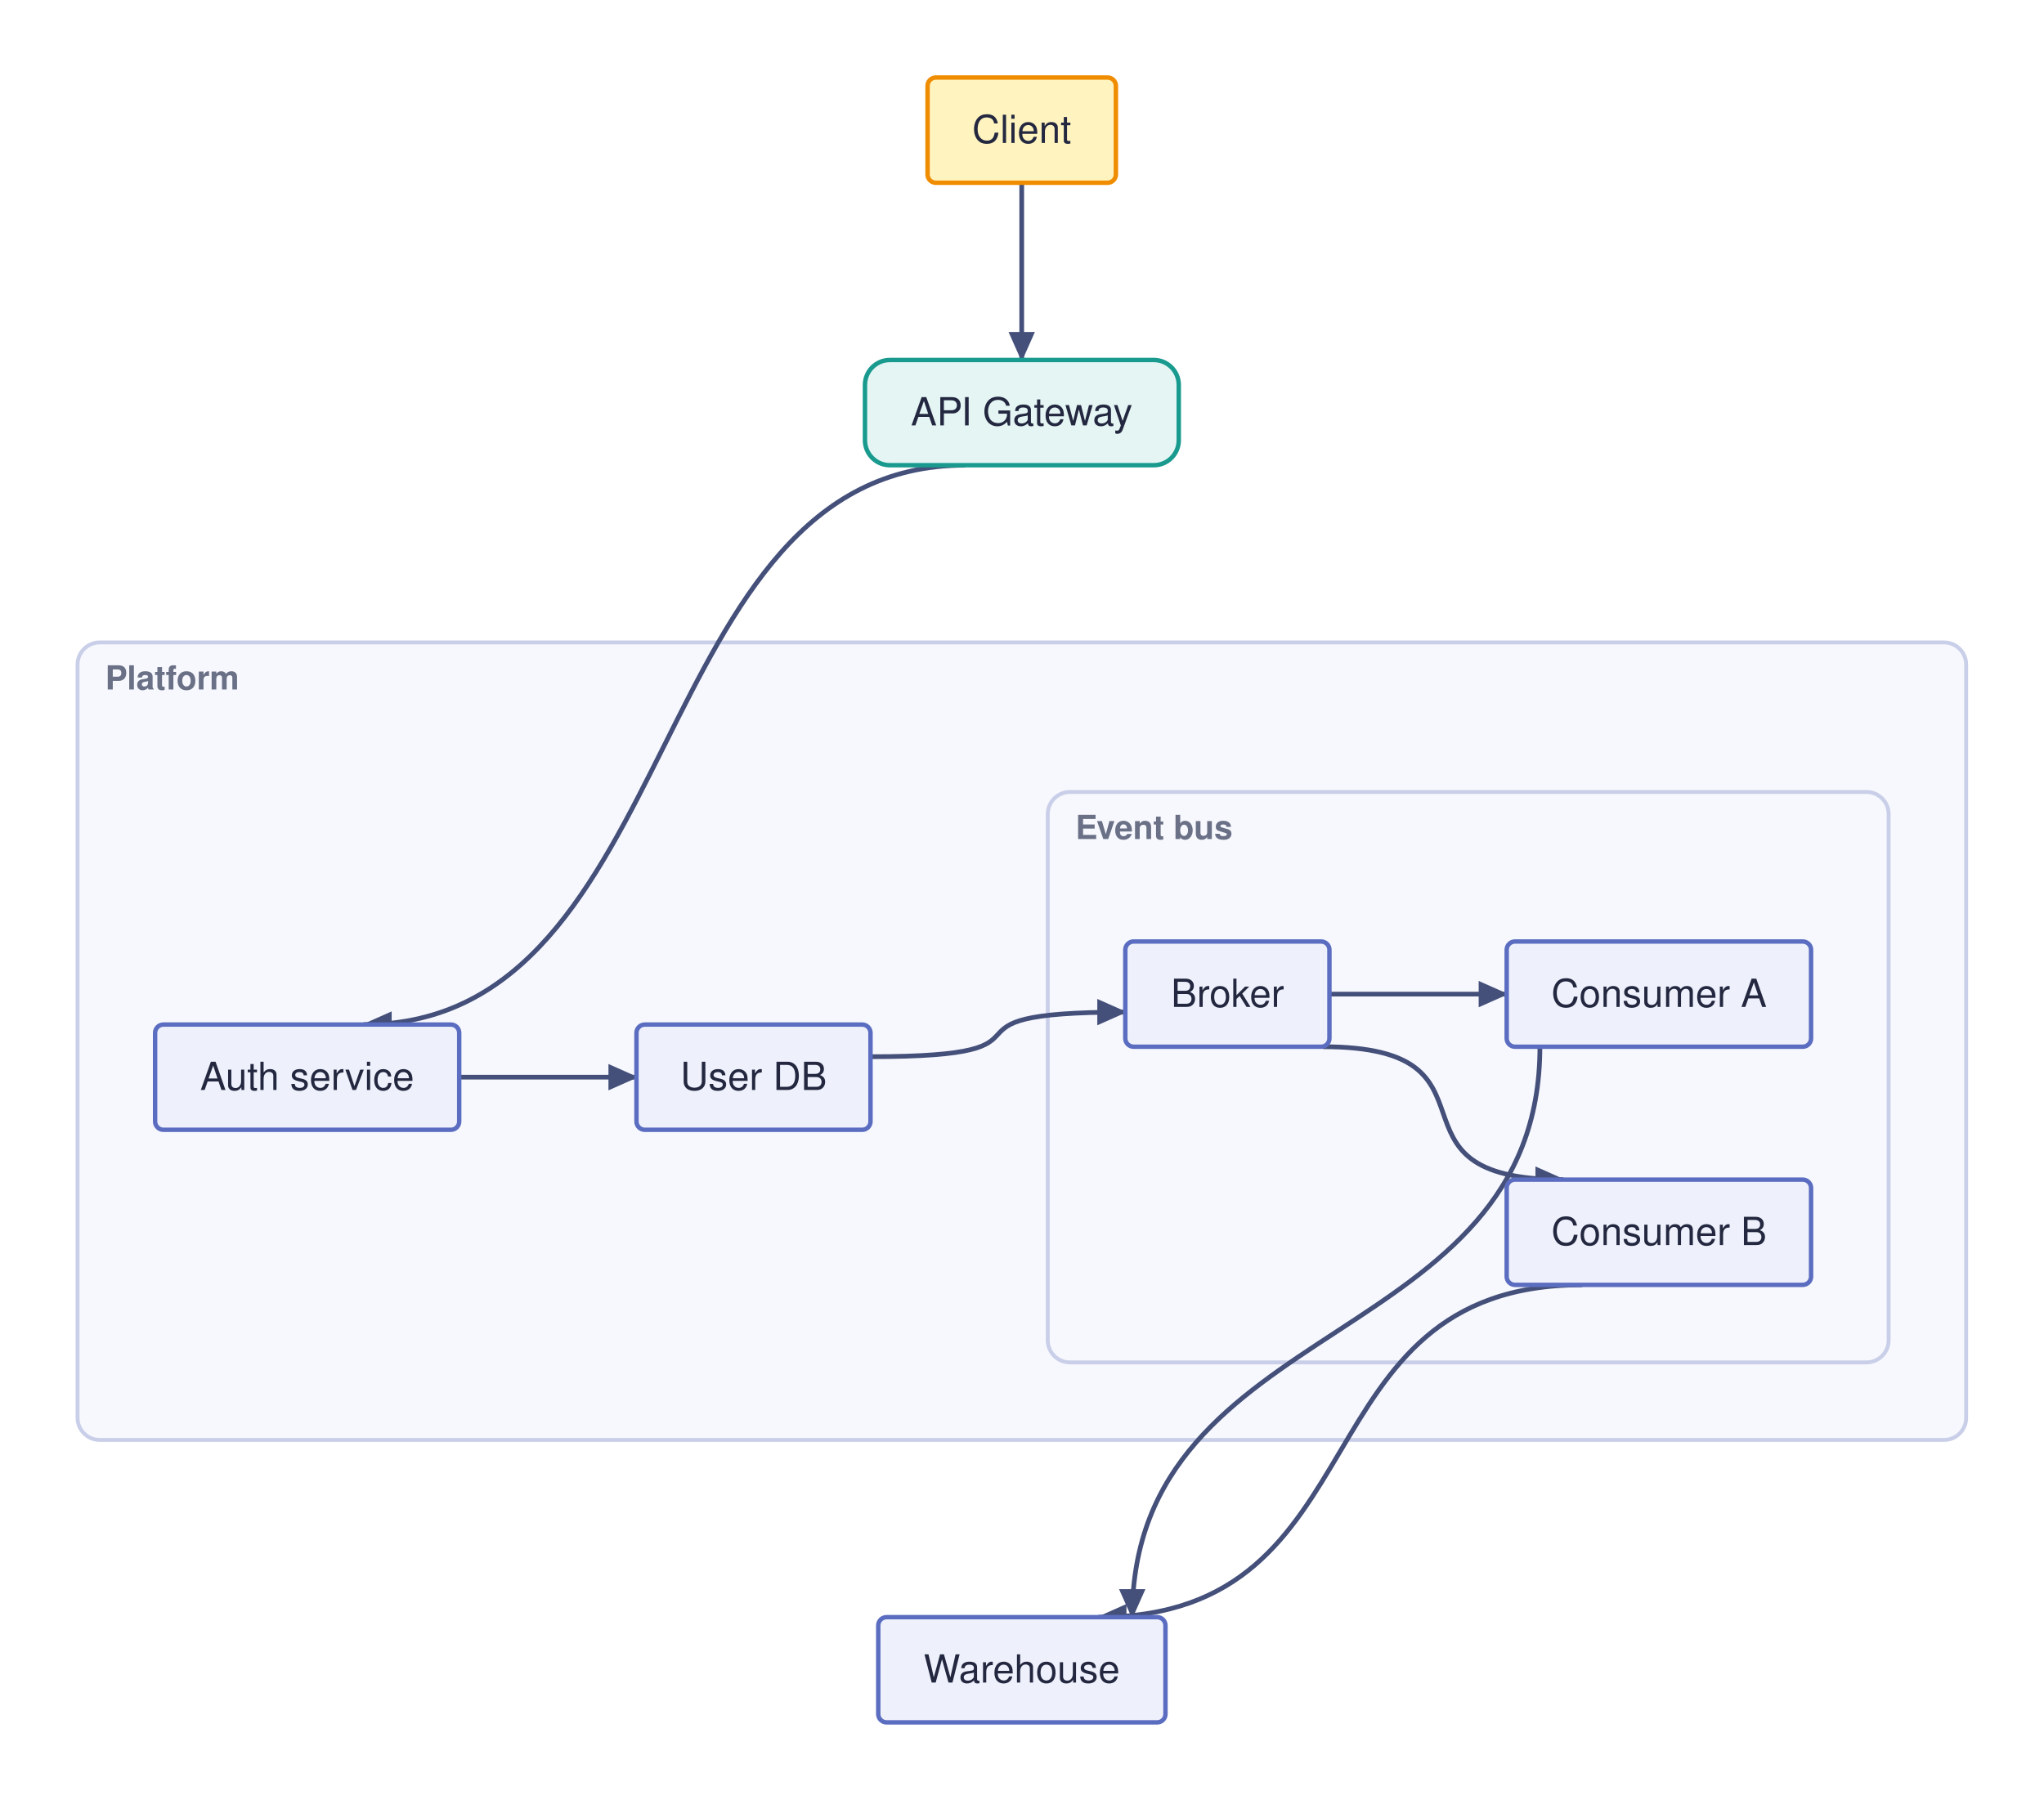
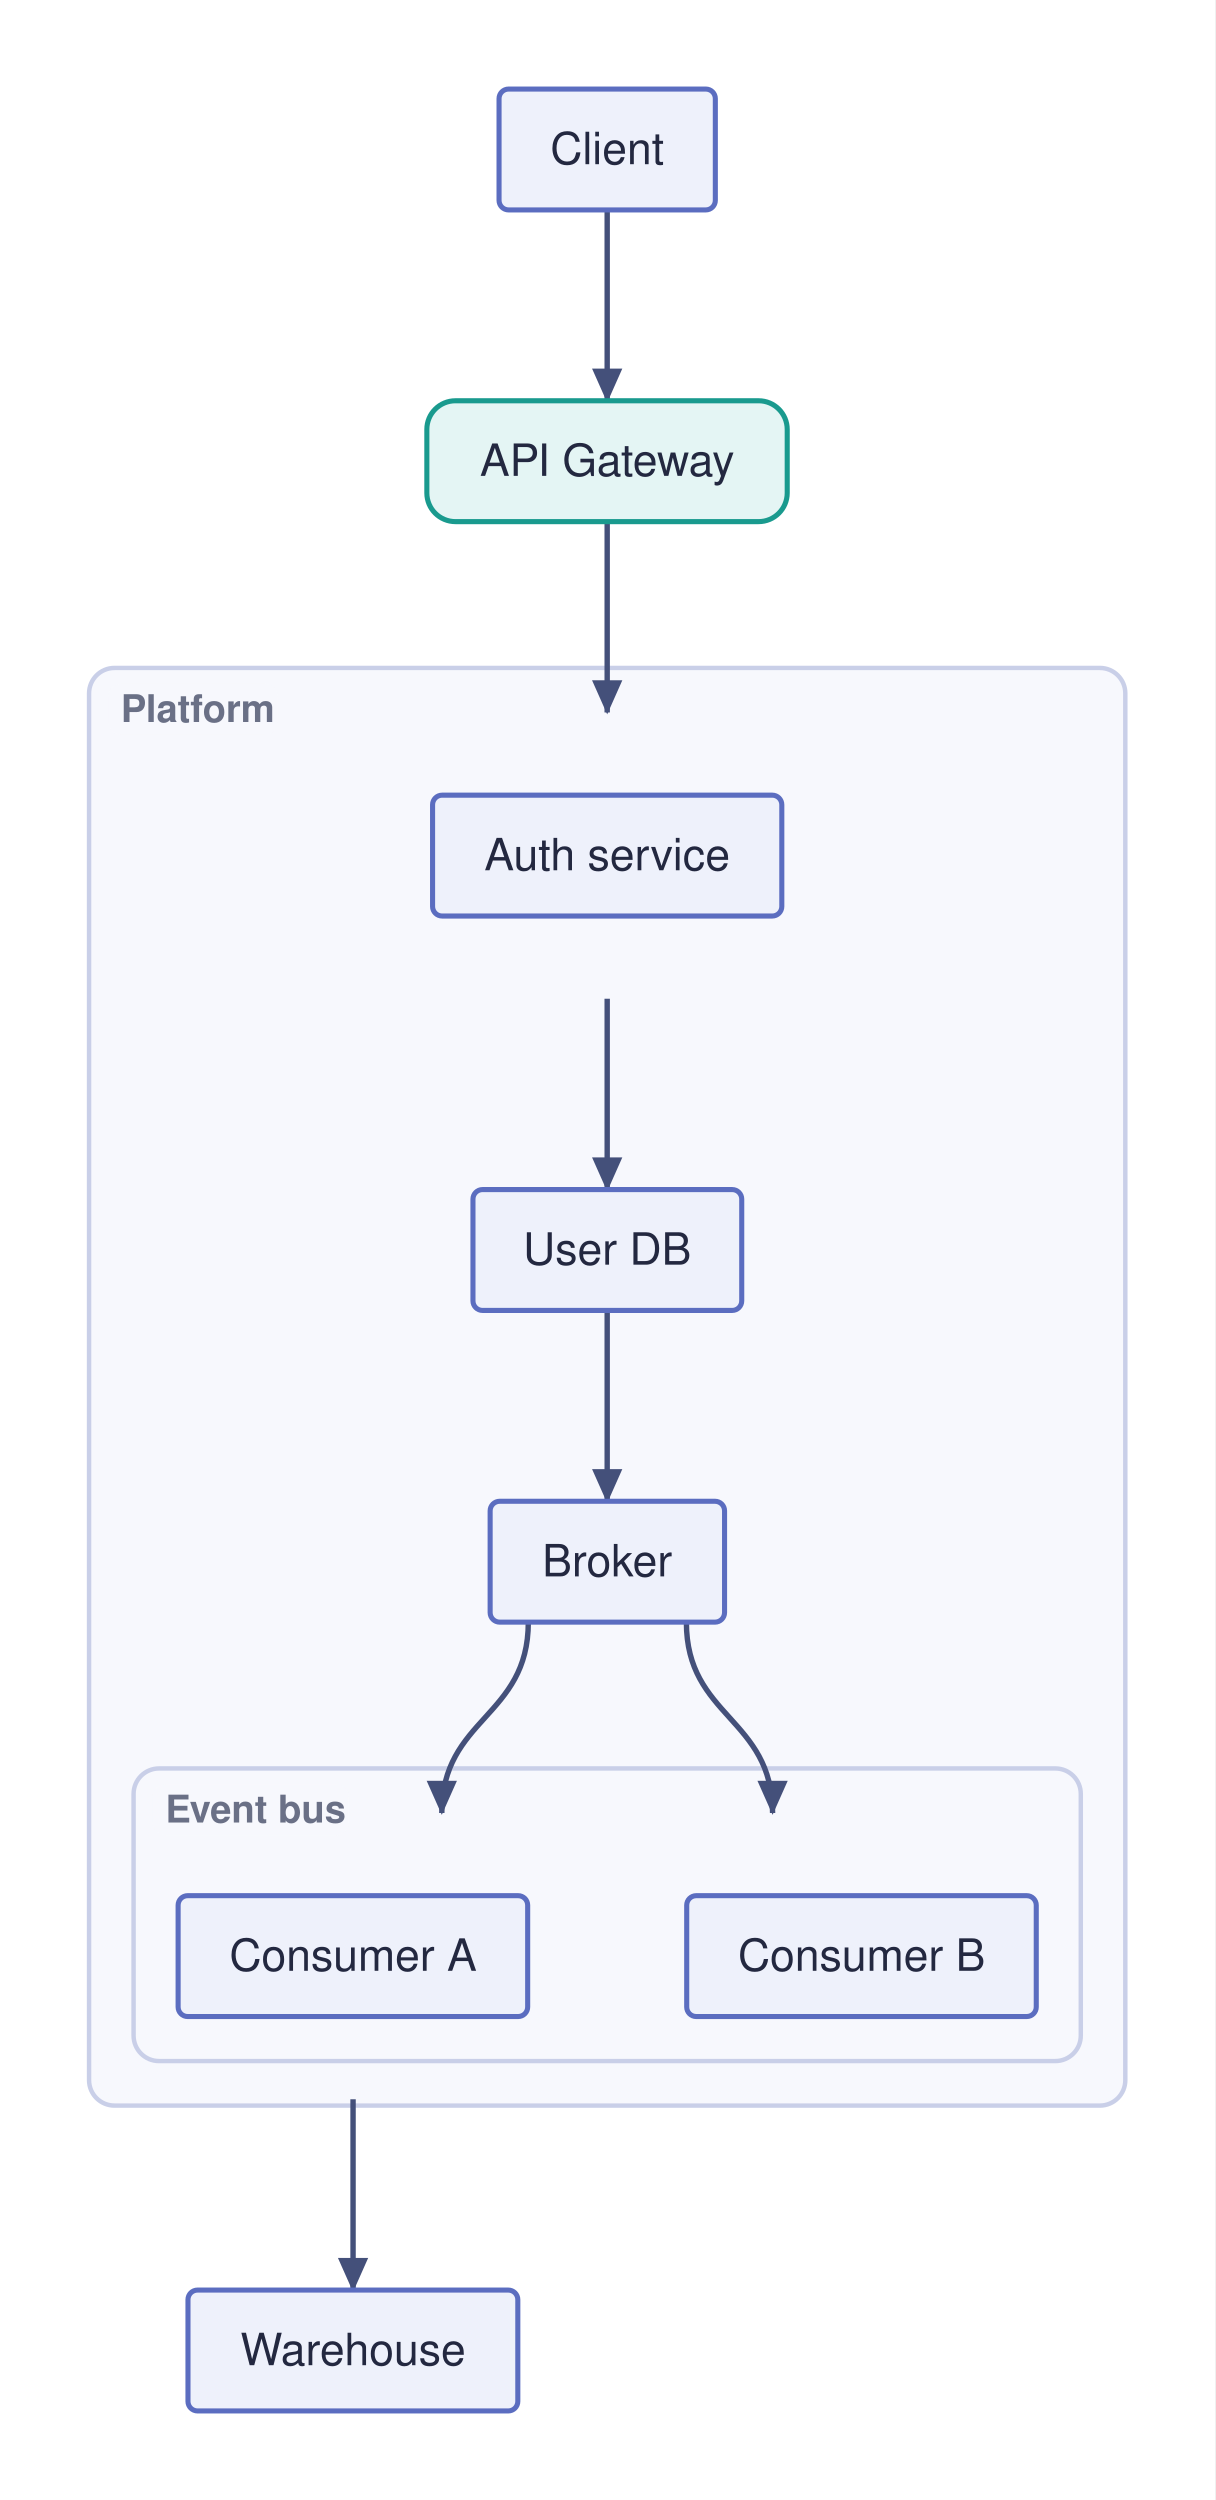
- <svg xmlns="http://www.w3.org/2000/svg" width="738" height="650" viewBox="0 0 738 650" font-family="Helvetica, Arial, sans-serif" font-size="14">
-   <rect width="738" height="650" fill="#ffffff" />
+ <svg xmlns="http://www.w3.org/2000/svg" width="382" height="786" viewBox="0 0 382 786" font-family="Helvetica, Arial, sans-serif" font-size="14">
+   <rect width="382" height="786" fill="#ffffff" />
  <defs>
    <marker id="arrow" viewBox="0 0 10 10" refX="8.5" refY="5" markerWidth="7" markerHeight="7" orient="auto">
      <path d="M 0 1 L 9 5 L 0 9 z" fill="#44507a" />
    </marker>
  </defs>
-   <rect x="28.0" y="232.0" width="681.9" height="288.0" rx="8" fill="#f7f8fd" stroke="#c9cfe8" stroke-width="1.4" />
-   <text x="38.0" y="249.0" font-size="12" font-weight="bold" fill="#6a7086">Platform</text>
-   <rect x="378.3" y="286.0" width="303.6" height="206.0" rx="8" fill="#f7f8fd" stroke="#c9cfe8" stroke-width="1.4" />
-   <text x="388.3" y="303.0" font-size="12" font-weight="bold" fill="#6a7086">Event bus</text>
-   <path d="M 368.9 66.0 C 368.9 111.9, 368.9 84.1, 368.9 130.0" fill="none" stroke="#44507a" stroke-width="1.7" marker-end="url(#arrow)" />
-   <path d="M 348.5 168.0 C 232.4 168.0, 247.5 370.0, 131.3 370.0" fill="none" stroke="#44507a" stroke-width="1.7" marker-end="url(#arrow)" />
-   <path d="M 165.8 389.0 C 238.3 389.0, 157.3 389.0, 229.8 389.0" fill="none" stroke="#44507a" stroke-width="1.7" marker-end="url(#arrow)" />
-   <path d="M 314.3 381.6 C 391.3 381.6, 329.3 365.5, 406.3 365.5" fill="none" stroke="#44507a" stroke-width="1.7" marker-end="url(#arrow)" />
-   <path d="M 480.0 359.0 C 550.1 359.0, 473.9 359.0, 544.0 359.0" fill="none" stroke="#44507a" stroke-width="1.7" marker-end="url(#arrow)" />
-   <path d="M 477.6 378.0 C 547.7 378.0, 494.4 426.0, 564.5 426.0" fill="none" stroke="#44507a" stroke-width="1.7" marker-end="url(#arrow)" />
-   <path d="M 556.0 378.0 C 556.0 487.8, 408.8 474.2, 408.8 584.0" fill="none" stroke="#44507a" stroke-width="1.7" marker-end="url(#arrow)" />
-   <path d="M 571.3 464.0 C 467.8 464.0, 500.1 584.0, 396.6 584.0" fill="none" stroke="#44507a" stroke-width="1.7" marker-end="url(#arrow)" />
-   <rect x="334.9" y="28.0" width="68.0" height="38.0" rx="3.0" fill="#fff3bf" stroke="#f08c00" stroke-width="1.6" />
-   <text x="368.9" y="47.0" dy="0.33em" text-anchor="middle" fill="#232840">Client</text>
-   <rect x="312.3" y="130.0" width="113.3" height="38.0" rx="9.0" fill="#e4f5f4" stroke="#199a8e" stroke-width="1.6" />
-   <text x="368.9" y="149.0" dy="0.33em" text-anchor="middle" fill="#232840">API Gateway</text>
-   <rect x="56.0" y="370.0" width="109.8" height="38.0" rx="3.0" fill="#eef1fb" stroke="#5b6dc0" stroke-width="1.6" />
-   <text x="110.9" y="389.0" dy="0.33em" text-anchor="middle" fill="#232840">Auth service</text>
-   <rect x="229.8" y="370.0" width="84.5" height="38.0" rx="3.0" fill="#eef1fb" stroke="#5b6dc0" stroke-width="1.6" />
-   <text x="272.1" y="389.0" dy="0.33em" text-anchor="middle" fill="#232840">User DB</text>
-   <rect x="406.3" y="340.0" width="73.7" height="38.0" rx="3.0" fill="#eef1fb" stroke="#5b6dc0" stroke-width="1.6" />
-   <text x="443.2" y="359.0" dy="0.33em" text-anchor="middle" fill="#232840">Broker</text>
-   <rect x="544.0" y="340.0" width="109.9" height="38.0" rx="3.0" fill="#eef1fb" stroke="#5b6dc0" stroke-width="1.6" />
-   <text x="599.0" y="359.0" dy="0.33em" text-anchor="middle" fill="#232840">Consumer A</text>
-   <rect x="544.0" y="426.0" width="109.9" height="38.0" rx="3.0" fill="#eef1fb" stroke="#5b6dc0" stroke-width="1.6" />
-   <text x="599.0" y="445.0" dy="0.33em" text-anchor="middle" fill="#232840">Consumer B</text>
-   <rect x="317.1" y="584.0" width="103.7" height="38.0" rx="3.0" fill="#eef1fb" stroke="#5b6dc0" stroke-width="1.6" />
-   <text x="368.9" y="603.0" dy="0.33em" text-anchor="middle" fill="#232840">Warehouse</text>
+   <rect x="28.0" y="210.0" width="325.8" height="452.0" rx="8" fill="#f7f8fd" stroke="#c9cfe8" stroke-width="1.4" />
+   <rect x="42.0" y="556.0" width="297.8" height="92.0" rx="8" fill="#f7f8fd" stroke="#c9cfe8" stroke-width="1.4" />
+   <path d="M 190.9 66.0 C 190.9 96.0, 190.9 96.0, 190.9 126.0" fill="none" stroke="#44507a" stroke-width="1.7" marker-end="url(#arrow)" />
+   <path d="M 190.9 164.0 C 190.9 194.0, 190.9 194.0, 190.9 224.0" fill="none" stroke="#44507a" stroke-width="1.7" marker-end="url(#arrow)" />
+   <path d="M 190.9 314.0 C 190.9 344.0, 190.9 344.0, 190.9 374.0" fill="none" stroke="#44507a" stroke-width="1.7" marker-end="url(#arrow)" />
+   <path d="M 166.1 510.0 C 166.1 540.0, 138.9 540.0, 138.9 570.0" fill="none" stroke="#44507a" stroke-width="1.7" marker-end="url(#arrow)" />
+   <path d="M 215.8 510.0 C 215.8 540.0, 242.9 540.0, 242.9 570.0" fill="none" stroke="#44507a" stroke-width="1.7" marker-end="url(#arrow)" />
+   <path d="M 190.9 412.0 C 190.9 442.0, 190.9 442.0, 190.9 472.0" fill="none" stroke="#44507a" stroke-width="1.7" marker-end="url(#arrow)" />
+   <path d="M 111.0 660.0 C 111.0 690.0, 111.0 690.0, 111.0 720.0" fill="none" stroke="#44507a" stroke-width="1.7" marker-end="url(#arrow)" />
+   <rect x="156.9" y="28.0" width="68.0" height="38.0" rx="3.0" fill="#eef1fb" stroke="#5b6dc0" stroke-width="1.6" />
+   <text x="190.9" y="47.0" dy="0.33em" text-anchor="middle" fill="#232840">Client</text>
+   <rect x="134.2" y="126.0" width="113.3" height="38.0" rx="9.0" fill="#e4f5f4" stroke="#199a8e" stroke-width="1.6" />
+   <text x="190.9" y="145.0" dy="0.33em" text-anchor="middle" fill="#232840">API Gateway</text>
+   <rect x="136.0" y="250.0" width="109.8" height="38.0" rx="3.0" fill="#eef1fb" stroke="#5b6dc0" stroke-width="1.6" />
+   <text x="190.9" y="269.0" dy="0.33em" text-anchor="middle" fill="#232840">Auth service</text>
+   <rect x="148.7" y="374.0" width="84.5" height="38.0" rx="3.0" fill="#eef1fb" stroke="#5b6dc0" stroke-width="1.6" />
+   <text x="190.9" y="393.0" dy="0.33em" text-anchor="middle" fill="#232840">User DB</text>
+   <rect x="154.1" y="472.0" width="73.7" height="38.0" rx="3.0" fill="#eef1fb" stroke="#5b6dc0" stroke-width="1.6" />
+   <text x="190.9" y="491.0" dy="0.33em" text-anchor="middle" fill="#232840">Broker</text>
+   <rect x="56.0" y="596.0" width="109.9" height="38.0" rx="3.0" fill="#eef1fb" stroke="#5b6dc0" stroke-width="1.6" />
+   <text x="111.0" y="615.0" dy="0.33em" text-anchor="middle" fill="#232840">Consumer A</text>
+   <rect x="215.9" y="596.0" width="109.9" height="38.0" rx="3.0" fill="#eef1fb" stroke="#5b6dc0" stroke-width="1.6" />
+   <text x="270.9" y="615.0" dy="0.33em" text-anchor="middle" fill="#232840">Consumer B</text>
+   <rect x="59.1" y="720.0" width="103.7" height="38.0" rx="3.0" fill="#eef1fb" stroke="#5b6dc0" stroke-width="1.6" />
+   <text x="111.0" y="739.0" dy="0.33em" text-anchor="middle" fill="#232840">Warehouse</text>
+   <rect x="34.0" y="215.0" width="53.3" height="16" rx="4" fill="#f7f8fd" fill-opacity="0.9" />
+   <text x="38.0" y="227.0" font-size="12" font-weight="bold" fill="#6a7086">Platform</text>
+   <rect x="48.0" y="561.0" width="61.7" height="16" rx="4" fill="#f7f8fd" fill-opacity="0.9" />
+   <text x="52.0" y="573.0" font-size="12" font-weight="bold" fill="#6a7086">Event bus</text>
</svg>
